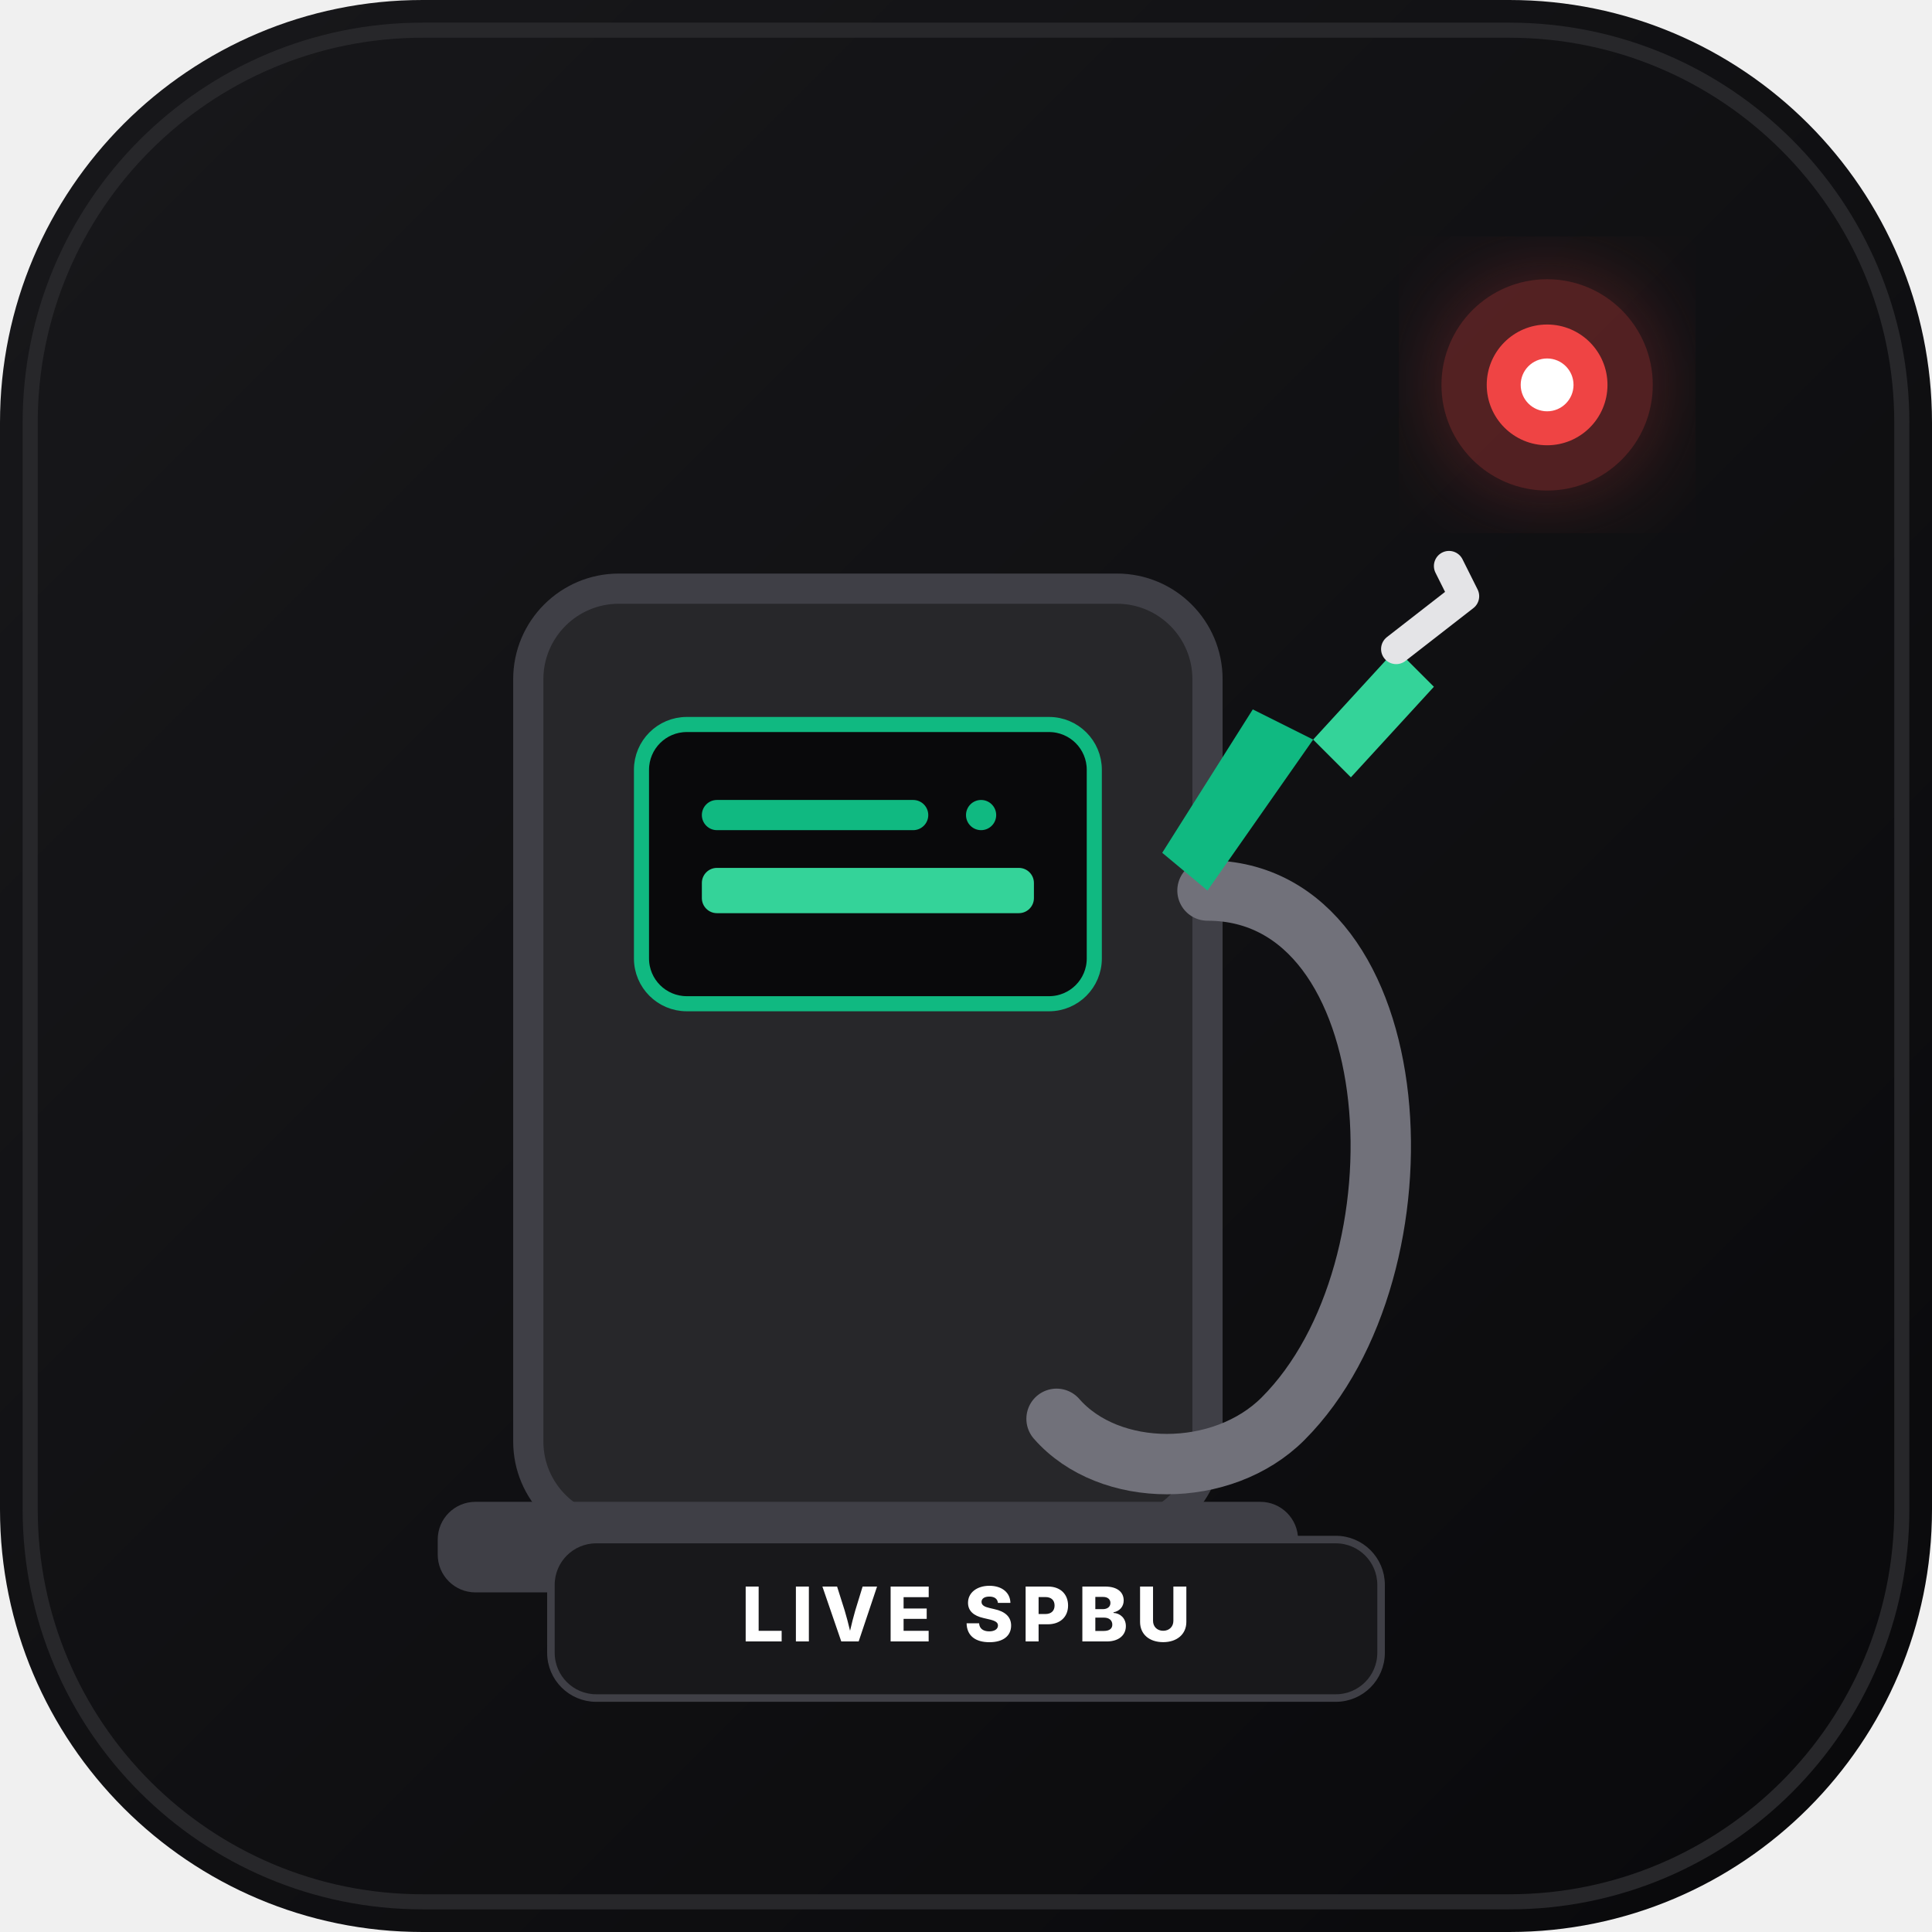
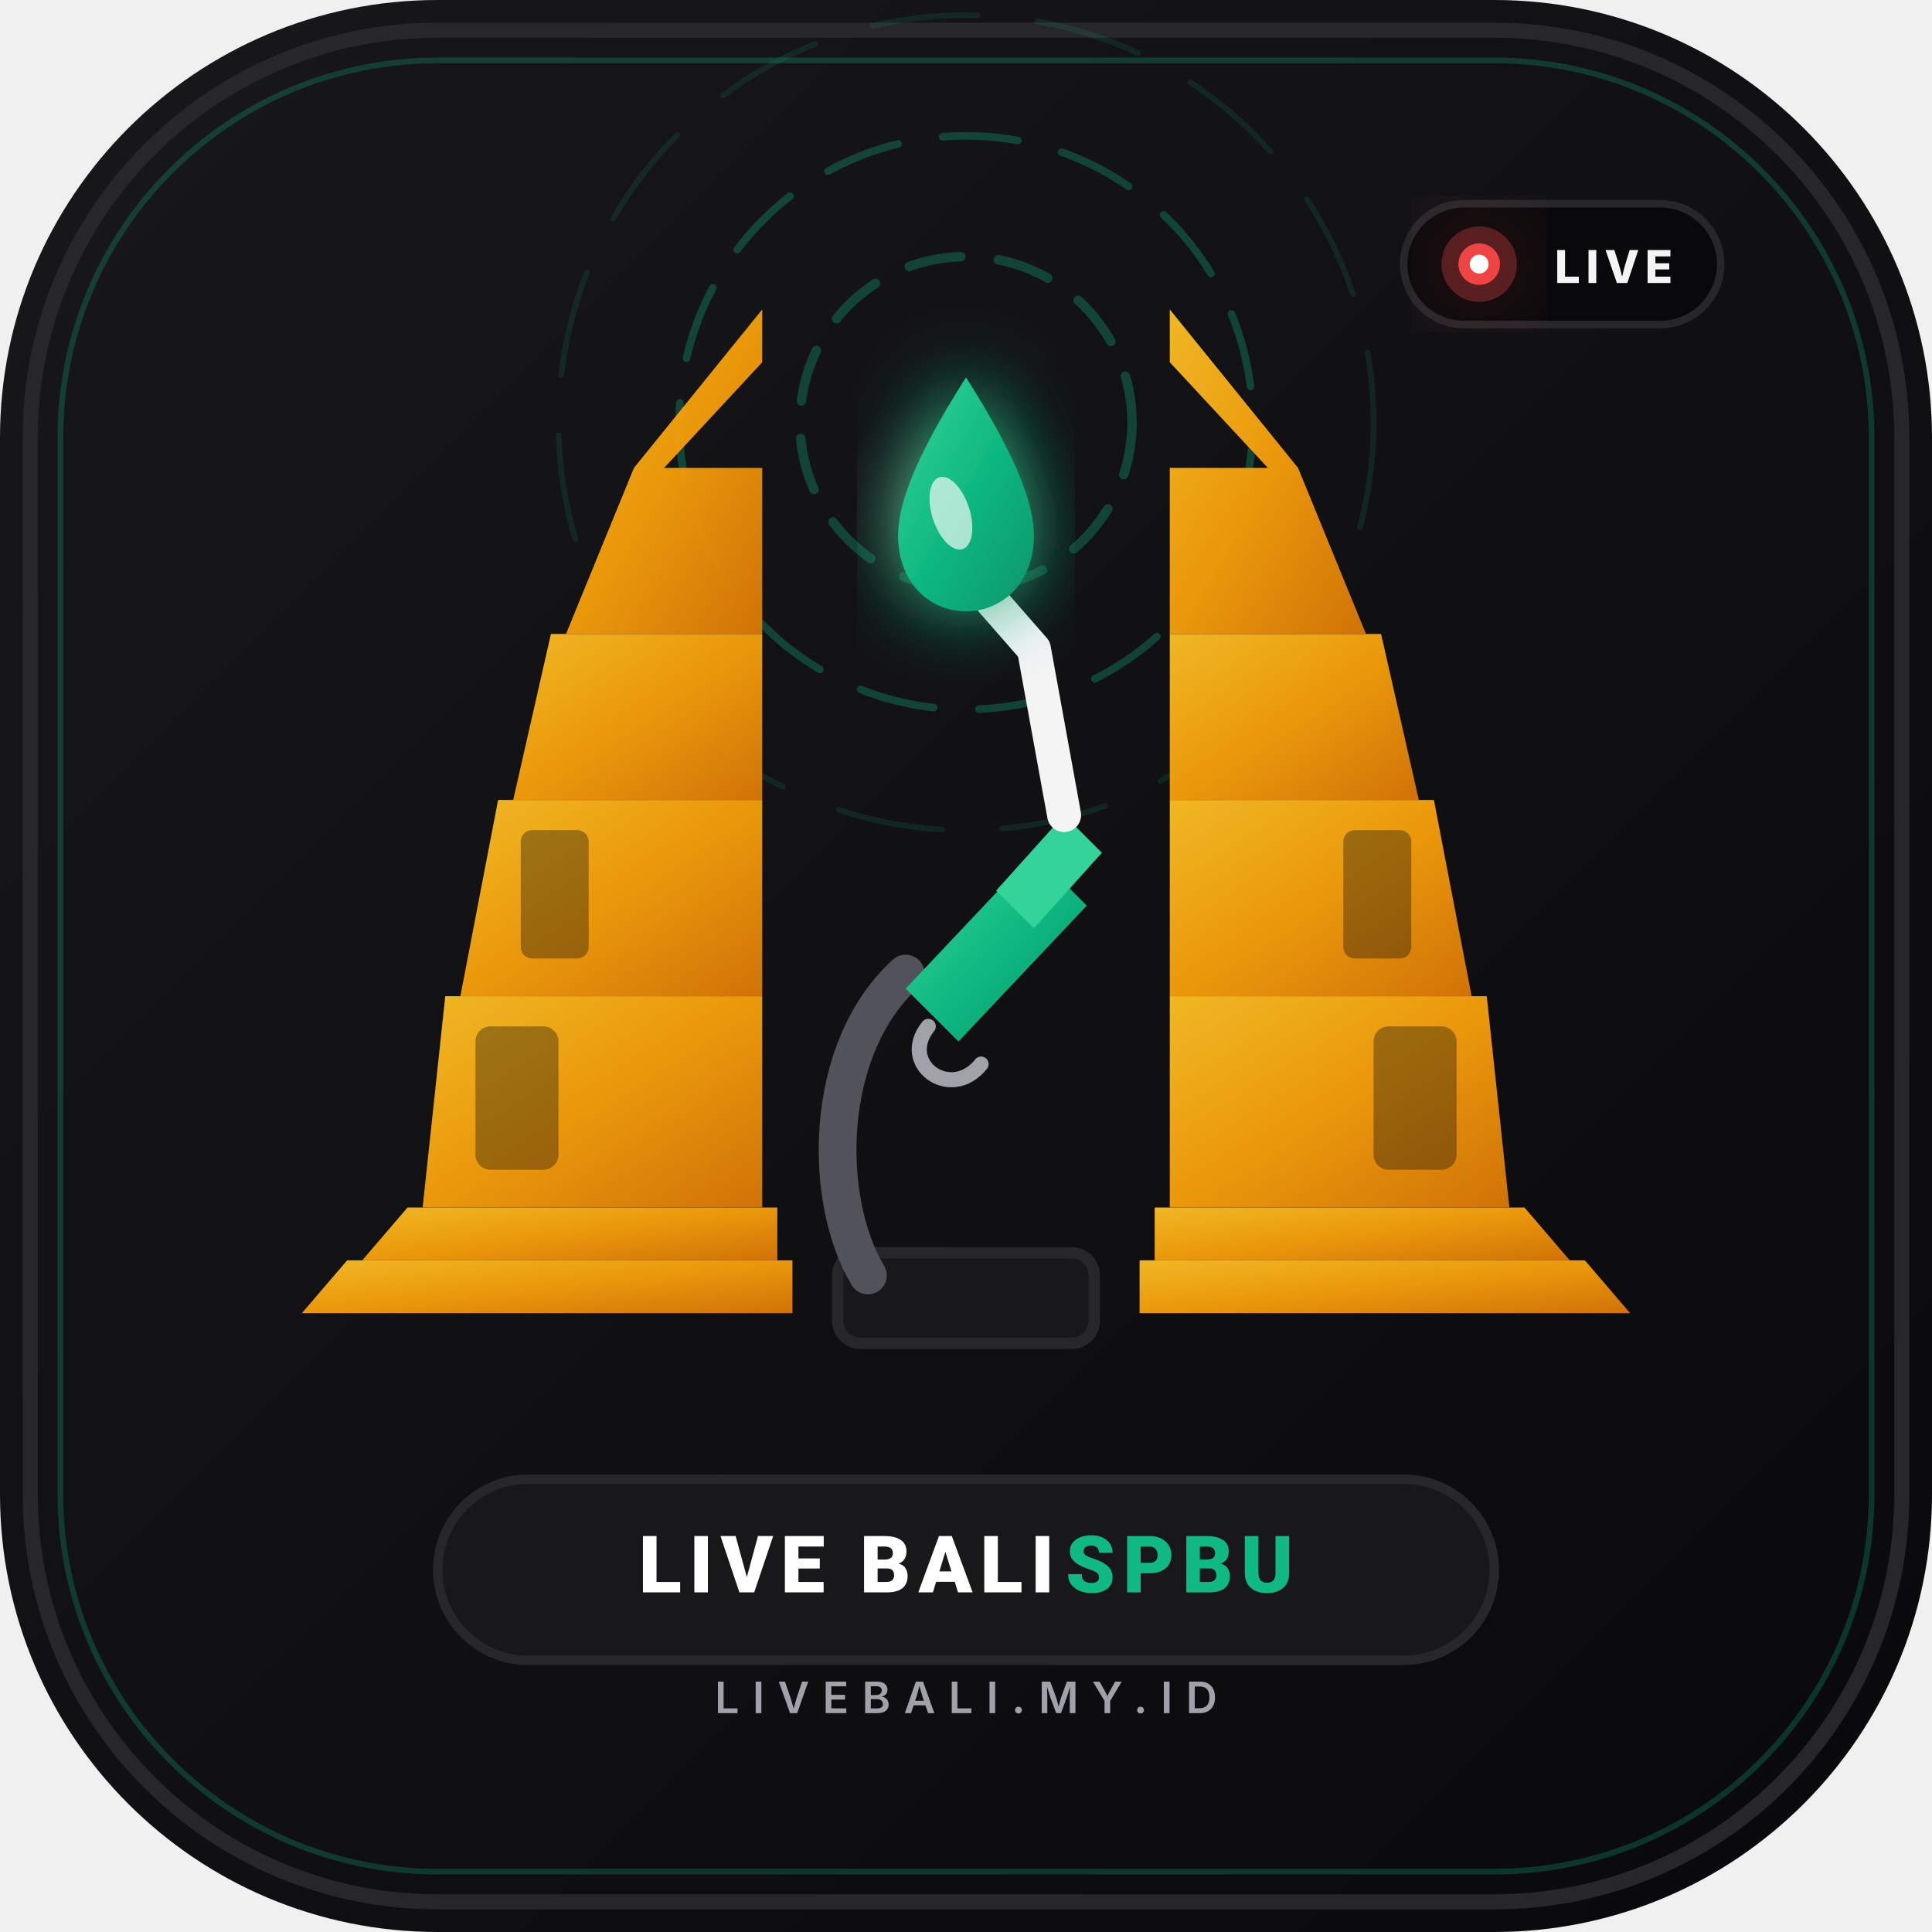
<svg xmlns="http://www.w3.org/2000/svg" viewBox="0 0 512 512" width="512" height="512">
  <defs>
-     <linearGradient id="bgGrad" x1="0%" y1="0%" x2="100%" y2="100%">
+     <linearGradient id="bgGradient" x1="0%" y1="0%" x2="100%" y2="100%">
      <stop offset="0%" stop-color="#18181b" />
+       <stop offset="60%" stop-color="#0f0f12" />
      <stop offset="100%" stop-color="#09090b" />
    </linearGradient>
-     <linearGradient id="pumpGrad" x1="0%" y1="0%" x2="100%" y2="100%">
-       <stop offset="0%" stop-color="#10b981" />
+     <linearGradient id="baliGold" x1="0%" y1="0%" x2="100%" y2="100%">
+       <stop offset="0%" stop-color="#fbbf24" />
+       <stop offset="50%" stop-color="#f59e0b" />
+       <stop offset="100%" stop-color="#d97706" />
+     </linearGradient>
+     <linearGradient id="fuelEmerald" x1="0%" y1="0%" x2="100%" y2="100%">
+       <stop offset="0%" stop-color="#34d399" />
+       <stop offset="50%" stop-color="#10b981" />
      <stop offset="100%" stop-color="#059669" />
    </linearGradient>
-     <filter id="glow" x="-20%" y="-20%" width="140%" height="140%">
-       <feGaussianBlur stdDeviation="12" result="blur" />
+     <linearGradient id="crimsonPulse" x1="0%" y1="0%" x2="100%" y2="100%">
+       <stop offset="0%" stop-color="#f87171" />
+       <stop offset="100%" stop-color="#dc2626" />
+     </linearGradient>
+     <filter id="emeraldGlow" x="-30%" y="-30%" width="160%" height="160%">
+       <feGaussianBlur stdDeviation="10" result="blur" />
+       <feComposite in="SourceGraphic" in2="blur" operator="over" />
+     </filter>
+     <filter id="pulseGlow" x="-40%" y="-40%" width="180%" height="180%">
+       <feGaussianBlur stdDeviation="14" result="blur" />
      <feComposite in="SourceGraphic" in2="blur" operator="over" />
    </filter>
  </defs>
-   <rect width="512" height="512" rx="112" fill="url(#bgGrad)" />
-   <rect x="8" y="8" width="496" height="496" rx="104" fill="none" stroke="#27272a" stroke-width="4" />
-   <circle cx="410" cy="102" r="28" fill="#ef4444" opacity="0.3" filter="url(#glow)" />
-   <circle cx="410" cy="102" r="16" fill="#ef4444" />
-   <circle cx="410" cy="102" r="7" fill="#ffffff" />
-   <g transform="translate(64, 76)">
-     <rect x="76" y="80" width="180" height="250" rx="24" fill="#27272a" stroke="#3f3f46" stroke-width="8" />
-     <rect x="106" y="116" width="120" height="74" rx="12" fill="#09090b" stroke="#10b981" stroke-width="4" />
-     <rect x="122" y="136" width="60" height="8" rx="4" fill="#10b981" />
-     <rect x="122" y="154" width="88" height="12" rx="4" fill="#34d399" />
-     <circle cx="196" cy="140" r="4" fill="#10b981" />
-     <rect x="52" y="322" width="228" height="24" rx="10" fill="#3f3f46" />
-     <path d="M 256 160 C 310 160, 316 260, 276 300 C 260 316, 230 316, 216 300" fill="none" stroke="#71717a" stroke-width="16" stroke-linecap="round" />
-     <path d="M 284 120 L 256 160 L 244 150 L 268 112 Z" fill="#10b981" />
-     <path d="M 284 120 L 306 96 L 316 106 L 294 130 Z" fill="#34d399" />
-     <path d="M 306 96 L 324 82 L 320 74" fill="none" stroke="#e4e4e7" stroke-width="8" stroke-linecap="round" stroke-linejoin="round" />
+   <rect width="512" height="512" rx="116" fill="url(#bgGradient)" />
+   <rect x="8" y="8" width="496" height="496" rx="108" fill="none" stroke="#27272a" stroke-width="4" />
+   <rect x="16" y="16" width="480" height="480" rx="100" fill="none" stroke="#10b981" stroke-width="1.5" stroke-opacity="0.25" />
+   <g opacity="0.3" stroke="#10b981" fill="none" stroke-linecap="round">
+     <circle cx="256" cy="112" r="44" stroke-width="2.5" stroke-dasharray="14 10" />
+     <circle cx="256" cy="112" r="76" stroke-width="2" stroke-dasharray="20 12" />
+     <circle cx="256" cy="112" r="108" stroke-width="1.5" stroke-opacity="0.4" stroke-dasharray="28 16" />
  </g>
-   <rect x="146" y="408" width="220" height="42" rx="12" fill="#18181b" stroke="#3f3f46" stroke-width="2" />
-   <text x="256" y="435" font-family="system-ui, -apple-system, sans-serif" font-size="20" font-weight="800" fill="#ffffff" text-anchor="middle" letter-spacing="2">
-     LIVE SPBU
-   </text>
+   <g transform="translate(372, 54)">
+     <rect width="84" height="32" rx="16" fill="#09090b" stroke="#27272a" stroke-width="2" />
+     <circle cx="20" cy="16" r="10" fill="#ef4444" opacity="0.35" filter="url(#pulseGlow)" />
+     <circle cx="20" cy="16" r="5.5" fill="#ef4444" />
+     <circle cx="20" cy="16" r="2.5" fill="#ffffff" />
+     <text x="40" y="21" font-family="system-ui, -apple-system, sans-serif" font-size="12" font-weight="800" fill="#f4f4f5" letter-spacing="1.5">LIVE</text>
+   </g>
+   <g fill="url(#baliGold)" opacity="0.95">
+     <path d="M 80 348 L 210 348 L 210 334 L 92 334 Z" />
+     <path d="M 96 334 L 206 334 L 206 320 L 108 320 Z" />
+     <path d="M 112 320 L 202 320 L 202 264 L 118 264 Z" />
+     <rect x="126" y="272" width="22" height="38" rx="4" fill="#09090b" opacity="0.35" />
+     <path d="M 122 264 L 202 264 L 202 212 L 132 212 Z" />
+     <rect x="138" y="220" width="18" height="34" rx="3" fill="#09090b" opacity="0.35" />
+     <path d="M 136 212 L 202 212 L 202 168 L 146 168 Z" />
+     <path d="M 150 168 L 202 168 L 202 124 L 176 124 L 202 96 L 202 82 L 168 124 Z" />
+   </g>
+   <g fill="url(#baliGold)" opacity="0.95">
+     <path d="M 432 348 L 302 348 L 302 334 L 420 334 Z" />
+     <path d="M 416 334 L 306 334 L 306 320 L 404 320 Z" />
+     <path d="M 400 320 L 310 320 L 310 264 L 394 264 Z" />
+     <rect x="364" y="272" width="22" height="38" rx="4" fill="#09090b" opacity="0.35" />
+     <path d="M 390 264 L 310 264 L 310 212 L 380 212 Z" />
+     <rect x="356" y="220" width="18" height="34" rx="3" fill="#09090b" opacity="0.35" />
+     <path d="M 376 212 L 310 212 L 310 168 L 366 168 Z" />
+     <path d="M 362 168 L 310 168 L 310 124 L 336 124 L 310 96 L 310 82 L 344 124 Z" />
+   </g>
+   <g transform="translate(0, 8)">
+     <rect x="222" y="324" width="68" height="24" rx="6" fill="#18181b" stroke="#27272a" stroke-width="3" />
+     <path d="M 230 330 C 218 310, 218 270, 240 250" fill="none" stroke="#52525b" stroke-width="10" stroke-linecap="round" />
+     <path d="M 240 254 L 274 218 L 288 232 L 254 268 Z" fill="url(#fuelEmerald)" />
+     <path d="M 264 228 L 282 208 L 292 218 L 274 238 Z" fill="#34d399" />
+     <path d="M 246 264 C 238 274, 252 284, 260 274" fill="none" stroke="#a1a1aa" stroke-width="4" stroke-linecap="round" />
+     <path d="M 282 208 L 274 164 L 260 148" fill="none" stroke="#f4f4f5" stroke-width="9" stroke-linecap="round" stroke-linejoin="round" />
+     <g transform="translate(256, 114)" filter="url(#emeraldGlow)">
+       <path d="M 0 -22 C -14 0, -18 12, -18 20 C -18 32, -10 40, 0 40 C 10 40, 18 32, 18 20 C 18 12, 14 0, 0 -22 Z" fill="url(#fuelEmerald)" />
+       <ellipse cx="-4" cy="14" rx="5" ry="10" fill="#ffffff" opacity="0.65" transform="rotate(-18, -4, 14)" />
+     </g>
+   </g>
+   <g transform="translate(256, 424)">
+     <rect x="-140" y="-32" width="280" height="48" rx="24" fill="#18181b" stroke="#27272a" stroke-width="2.5" />
+     <text y="-2" text-anchor="middle" font-family="system-ui, -apple-system, BlinkMacSystemFont, 'Segoe UI', Roboto, sans-serif">
+       <tspan font-size="21" font-weight="900" fill="#ffffff" letter-spacing="2">LIVE BALI </tspan>
+       <tspan font-size="21" font-weight="900" fill="#10b981" letter-spacing="2">SPBU</tspan>
+     </text>
+     <text y="30" text-anchor="middle" font-family="system-ui, -apple-system, sans-serif" font-size="11.5" font-weight="600" fill="#a1a1aa" letter-spacing="3.5">
+       LIVEBALI.MY.ID
+     </text>
+   </g>
</svg>
